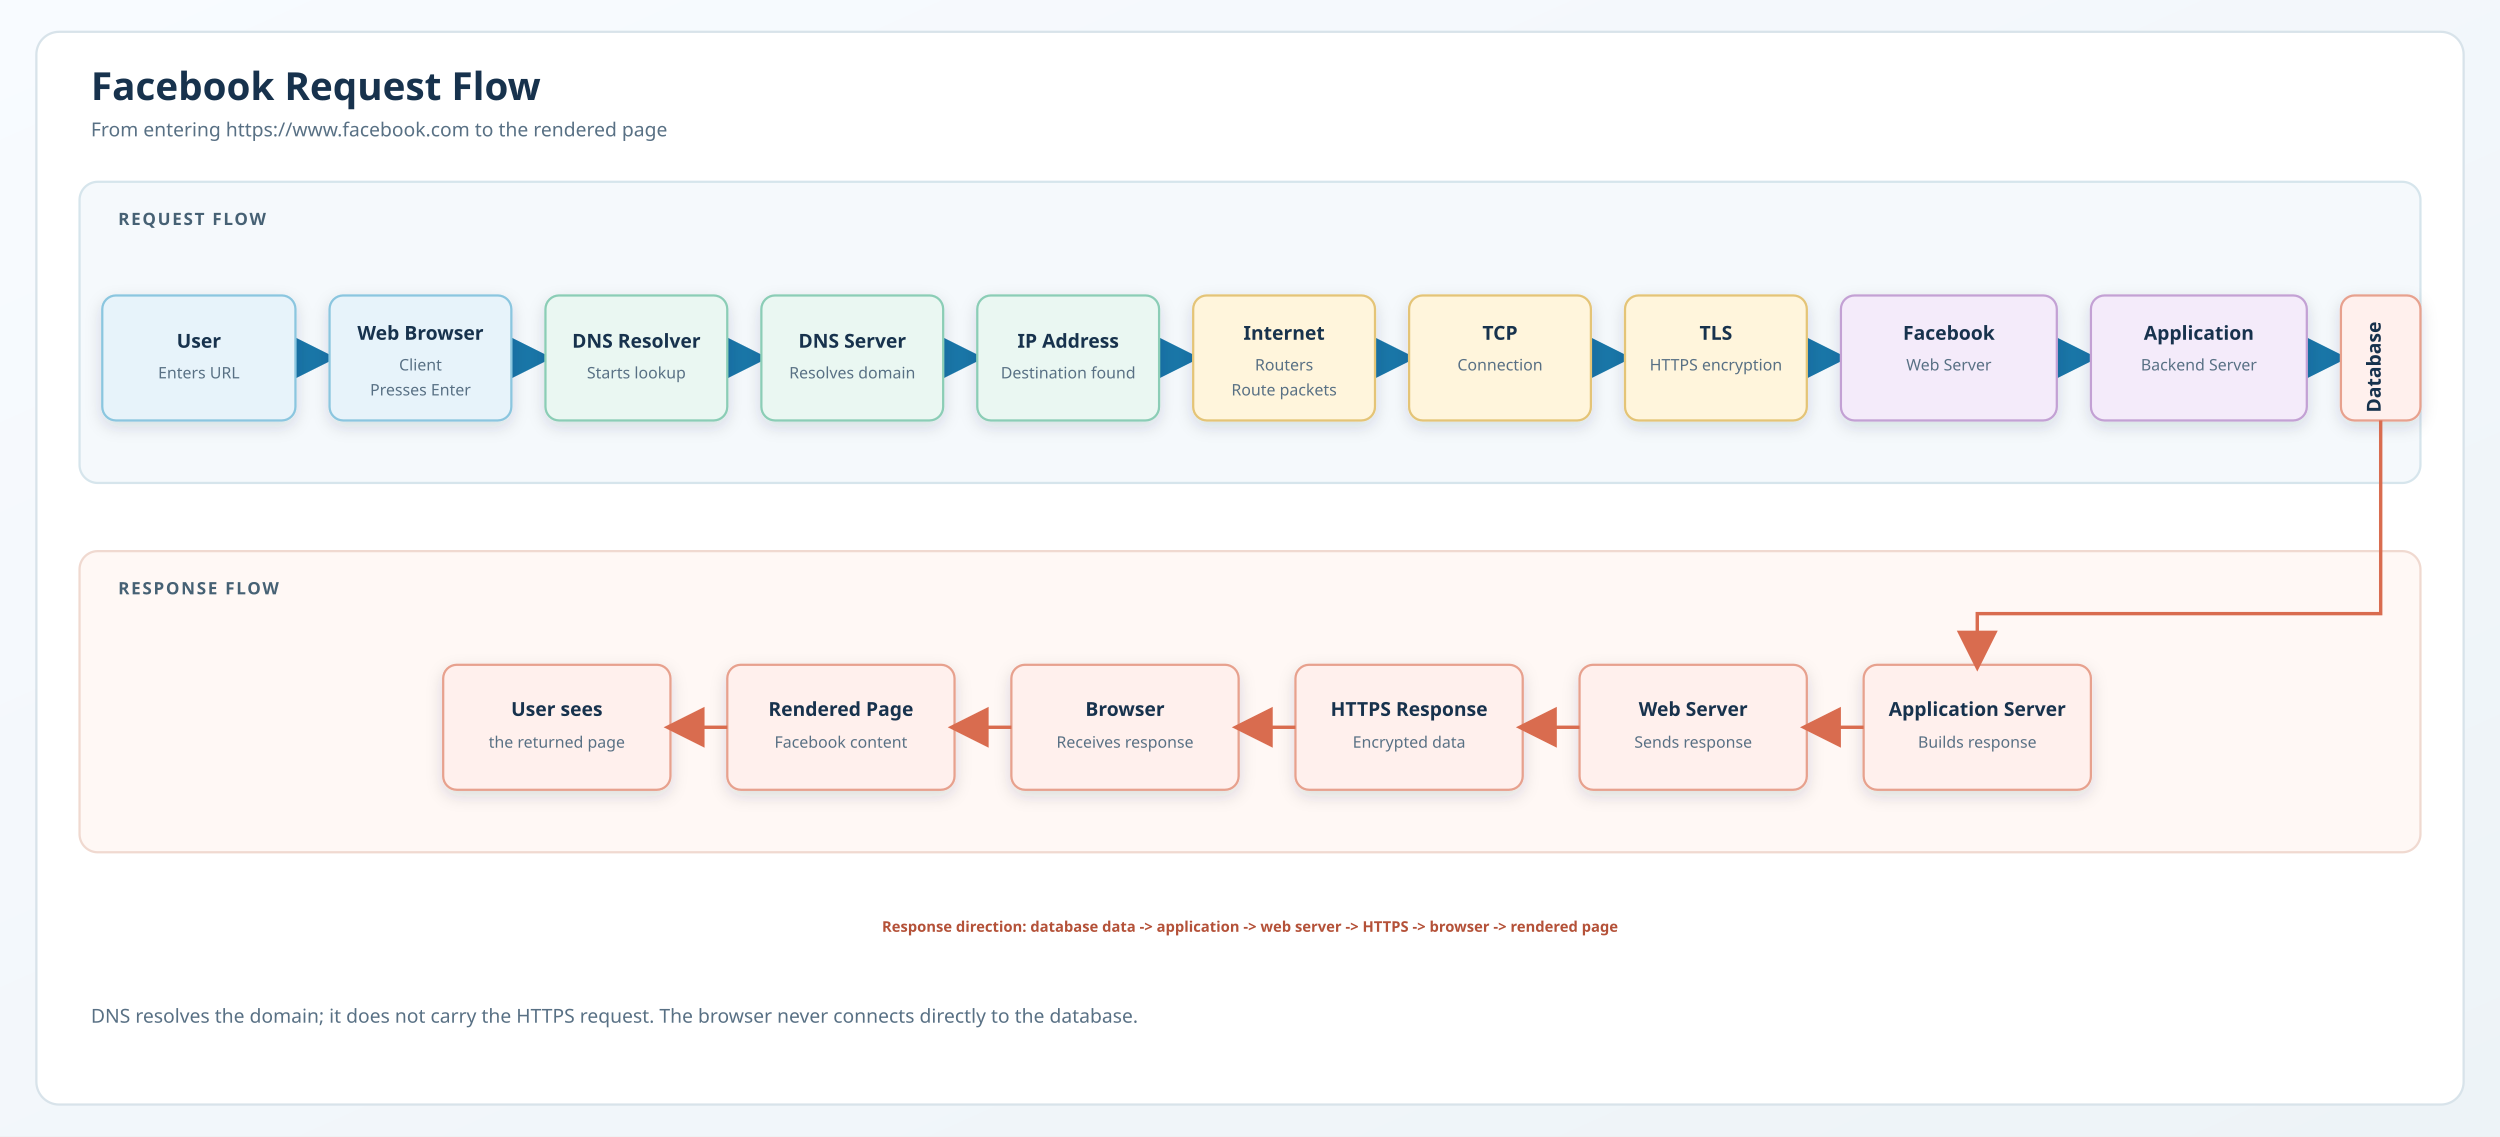
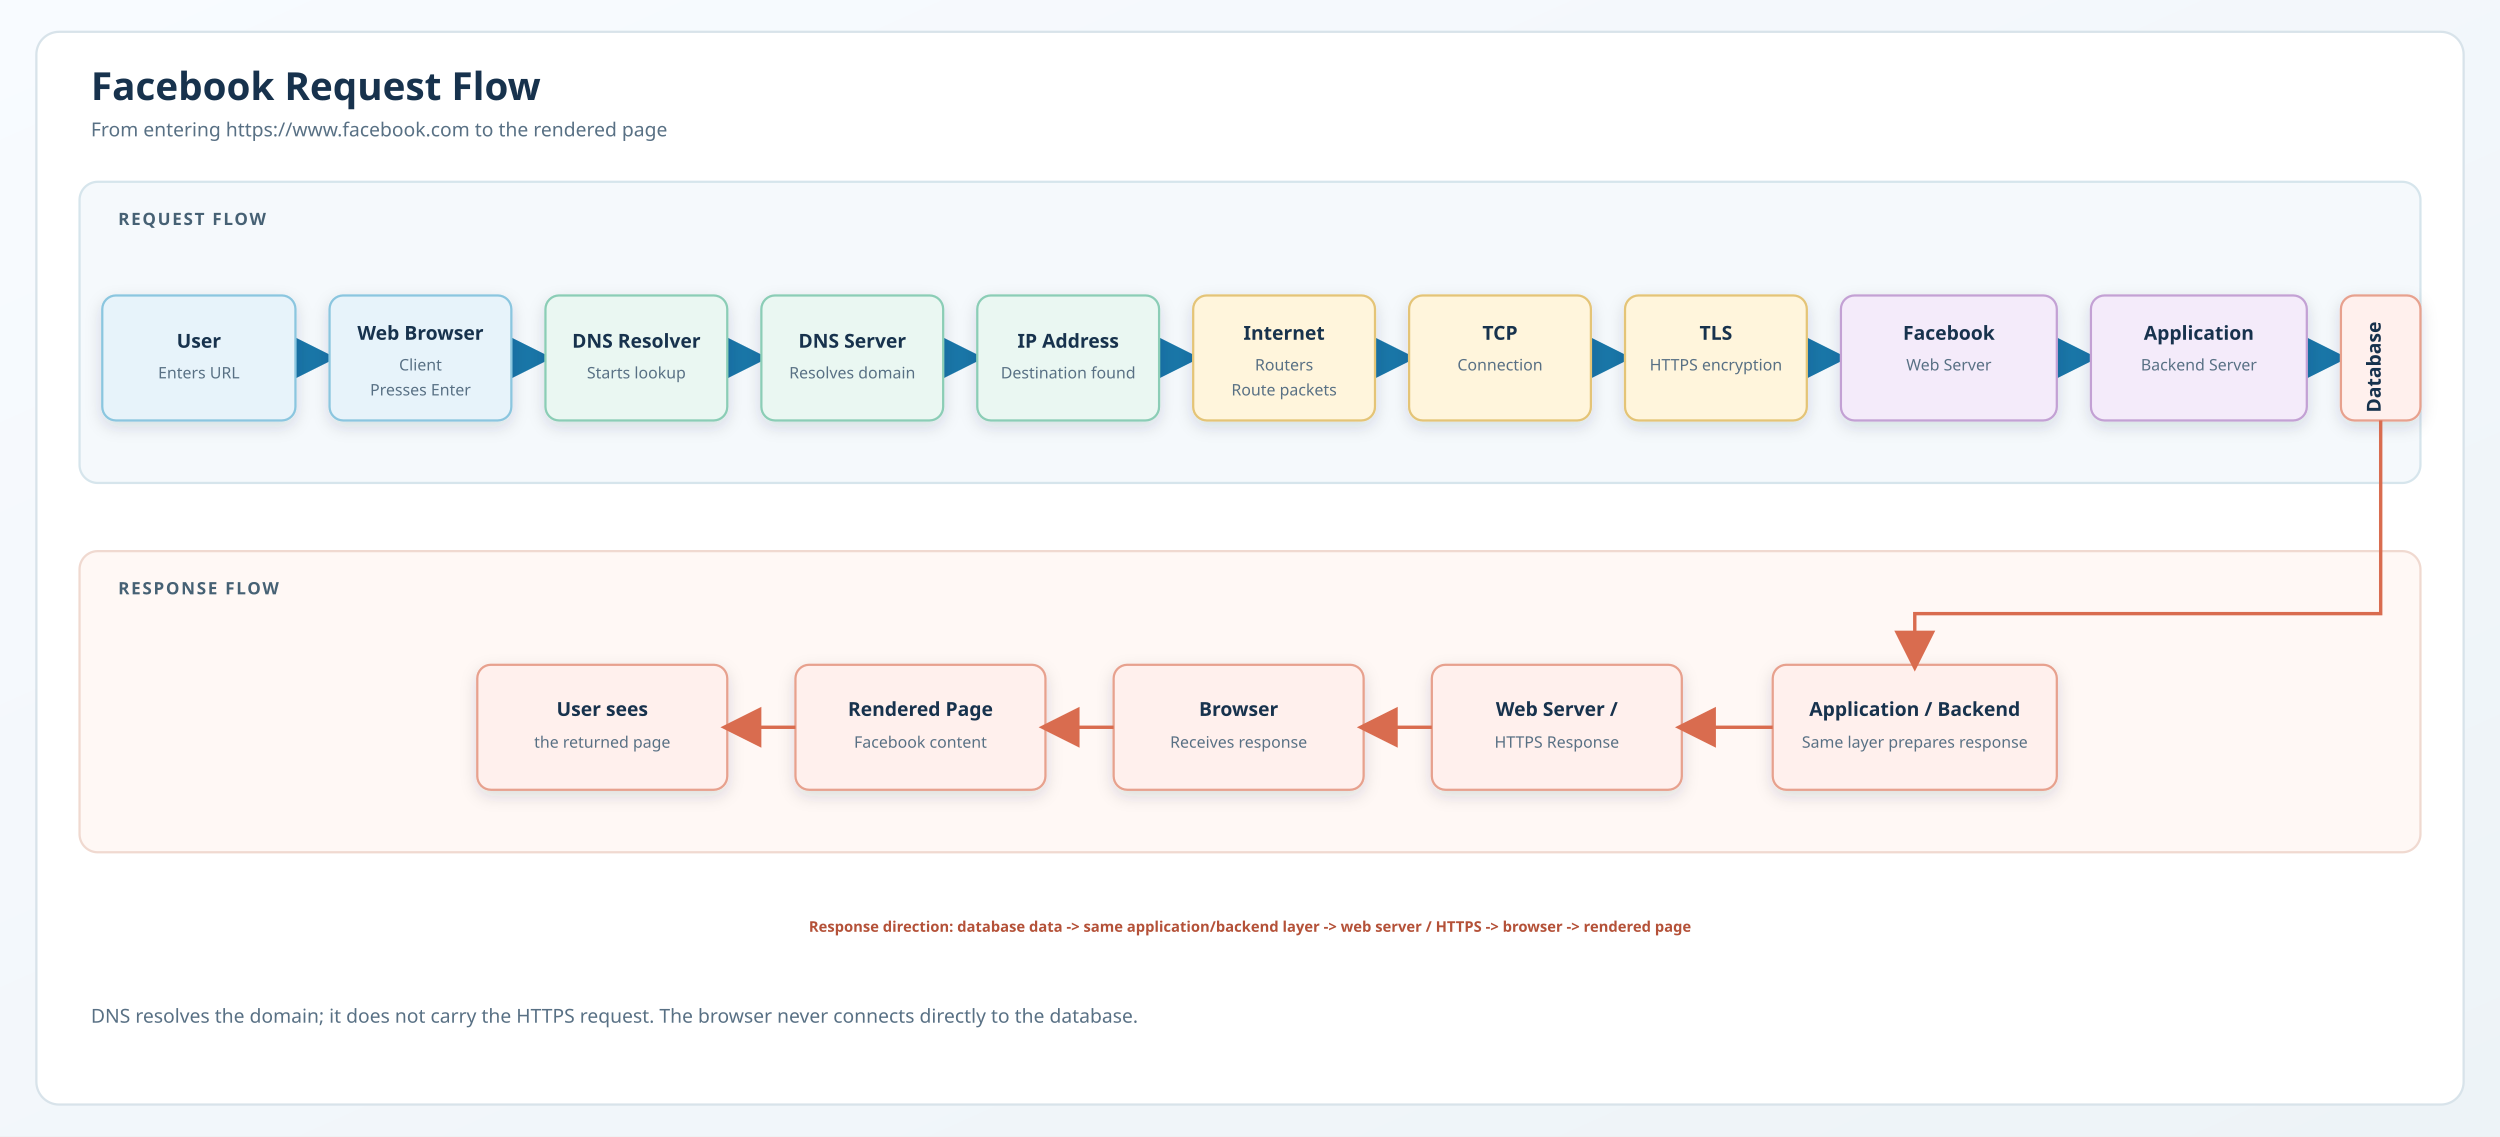
<svg xmlns="http://www.w3.org/2000/svg" width="2200" height="1000" viewBox="0 0 2200 1000" role="img" aria-labelledby="title description">
  <defs>
    <linearGradient id="background" x1="0" y1="0" x2="1" y2="1">
      <stop offset="0" stop-color="#f8fbff" />
      <stop offset="1" stop-color="#edf3f7" />
    </linearGradient>
    <filter id="shadow" x="-20%" y="-20%" width="140%" height="150%">
      <feDropShadow dx="0" dy="5" stdDeviation="7" flood-color="#17324d" flood-opacity="0.14" />
    </filter>
    <marker id="request-arrow" markerWidth="12" markerHeight="12" refX="10" refY="6" orient="auto">
      <path d="M0,0 L12,6 L0,12 Z" fill="#1976a8" />
    </marker>
    <marker id="response-arrow" markerWidth="12" markerHeight="12" refX="10" refY="6" orient="auto">
      <path d="M0,0 L12,6 L0,12 Z" fill="#d96c4f" />
    </marker>
    <style>
      .title{font:700 34px 'Aptos','Segoe UI',sans-serif;fill:#17324d}.subtitle{font:400 17px 'Aptos','Segoe UI',sans-serif;fill:#587084}.section{font:700 15px 'Aptos','Segoe UI',sans-serif;letter-spacing:1.5px;fill:#466174}.node{font:700 17px 'Aptos','Segoe UI',sans-serif;fill:#17324d}.copy{font:400 14px 'Aptos','Segoe UI',sans-serif;fill:#587084}.label{font:600 13px 'Aptos','Segoe UI',sans-serif;fill:#176d9d}.response-label{font:600 13px 'Aptos','Segoe UI',sans-serif;fill:#b45138}
    </style>
  </defs>
  <rect width="2200" height="1000" fill="url(#background)" />
  <rect x="32" y="28" width="2136" height="944" rx="20" fill="#fff" stroke="#d8e3ea" stroke-width="2" />
  <text x="80" y="88" class="title">Facebook Request Flow</text>
  <text x="80" y="120" class="subtitle">From entering https://www.facebook.com to the rendered page</text>
  <rect x="70" y="160" width="2060" height="265" rx="16" fill="#f5f9fc" stroke="#d6e5ec" stroke-width="2" />
  <text x="104" y="198" class="section">REQUEST FLOW</text>
  <rect x="70" y="485" width="2060" height="265" rx="16" fill="#fff8f5" stroke="#f0d9d0" stroke-width="2" />
  <text x="104" y="523" class="section">RESPONSE FLOW</text>
  <g stroke="#1976a8" stroke-width="3" fill="none" marker-end="url(#request-arrow)">
    <line x1="260" y1="315" x2="290" y2="315" />
    <line x1="450" y1="315" x2="480" y2="315" />
    <line x1="640" y1="315" x2="670" y2="315" />
    <line x1="830" y1="315" x2="860" y2="315" />
    <line x1="1020" y1="315" x2="1050" y2="315" />
    <line x1="1210" y1="315" x2="1240" y2="315" />
    <line x1="1400" y1="315" x2="1430" y2="315" />
    <line x1="1590" y1="315" x2="1620" y2="315" />
    <line x1="1810" y1="315" x2="1840" y2="315" />
    <line x1="2030" y1="315" x2="2060" y2="315" />
  </g>
  <g filter="url(#shadow)">
    <rect x="90" y="260" width="170" height="110" rx="12" fill="#e7f3fa" stroke="#8bc6df" stroke-width="2" />
    <rect x="290" y="260" width="160" height="110" rx="12" fill="#e7f3fa" stroke="#8bc6df" stroke-width="2" />
    <rect x="480" y="260" width="160" height="110" rx="12" fill="#eaf7f2" stroke="#8bcdb6" stroke-width="2" />
    <rect x="670" y="260" width="160" height="110" rx="12" fill="#eaf7f2" stroke="#8bcdb6" stroke-width="2" />
    <rect x="860" y="260" width="160" height="110" rx="12" fill="#eaf7f2" stroke="#8bcdb6" stroke-width="2" />
    <rect x="1050" y="260" width="160" height="110" rx="12" fill="#fff5dc" stroke="#e4c477" stroke-width="2" />
    <rect x="1240" y="260" width="160" height="110" rx="12" fill="#fff5dc" stroke="#e4c477" stroke-width="2" />
    <rect x="1430" y="260" width="160" height="110" rx="12" fill="#fff5dc" stroke="#e4c477" stroke-width="2" />
    <rect x="1620" y="260" width="190" height="110" rx="12" fill="#f4ebfa" stroke="#c3a1d4" stroke-width="2" />
    <rect x="1840" y="260" width="190" height="110" rx="12" fill="#f4ebfa" stroke="#c3a1d4" stroke-width="2" />
    <rect x="2060" y="260" width="70" height="110" rx="12" fill="#fff0ed" stroke="#e7a18e" stroke-width="2" />
  </g>
  <text x="175" y="306" text-anchor="middle" class="node">User</text>
  <text x="175" y="333" text-anchor="middle" class="copy">Enters URL</text>
  <text x="370" y="299" text-anchor="middle" class="node">Web Browser</text>
  <text x="370" y="326" text-anchor="middle" class="copy">Client</text>
  <text x="370" y="348" text-anchor="middle" class="copy">Presses Enter</text>
  <text x="560" y="306" text-anchor="middle" class="node">DNS Resolver</text>
  <text x="560" y="333" text-anchor="middle" class="copy">Starts lookup</text>
  <text x="750" y="306" text-anchor="middle" class="node">DNS Server</text>
  <text x="750" y="333" text-anchor="middle" class="copy">Resolves domain</text>
  <text x="940" y="306" text-anchor="middle" class="node">IP Address</text>
  <text x="940" y="333" text-anchor="middle" class="copy">Destination found</text>
  <text x="1130" y="299" text-anchor="middle" class="node">Internet</text>
  <text x="1130" y="326" text-anchor="middle" class="copy">Routers</text>
  <text x="1130" y="348" text-anchor="middle" class="copy">Route packets</text>
  <text x="1320" y="299" text-anchor="middle" class="node">TCP</text>
  <text x="1320" y="326" text-anchor="middle" class="copy">Connection</text>
  <text x="1510" y="299" text-anchor="middle" class="node">TLS</text>
  <text x="1510" y="326" text-anchor="middle" class="copy">HTTPS encryption</text>
  <text x="1715" y="299" text-anchor="middle" class="node">Facebook</text>
  <text x="1715" y="326" text-anchor="middle" class="copy">Web Server</text>
  <text x="1935" y="299" text-anchor="middle" class="node">Application</text>
  <text x="1935" y="326" text-anchor="middle" class="copy">Backend Server</text>
  <text x="2095" y="323" text-anchor="middle" class="node" transform="rotate(-90 2095 323)">Database</text>
  <g filter="url(#shadow)">
-     <rect x="1640" y="585" width="200" height="110" rx="12" fill="#fff0ed" stroke="#e7a18e" stroke-width="2" />
-     <rect x="1390" y="585" width="200" height="110" rx="12" fill="#fff0ed" stroke="#e7a18e" stroke-width="2" />
-     <rect x="1140" y="585" width="200" height="110" rx="12" fill="#fff0ed" stroke="#e7a18e" stroke-width="2" />
-     <rect x="890" y="585" width="200" height="110" rx="12" fill="#fff0ed" stroke="#e7a18e" stroke-width="2" />
-     <rect x="640" y="585" width="200" height="110" rx="12" fill="#fff0ed" stroke="#e7a18e" stroke-width="2" />
-     <rect x="390" y="585" width="200" height="110" rx="12" fill="#fff0ed" stroke="#e7a18e" stroke-width="2" />
+     <rect x="1560" y="585" width="250" height="110" rx="12" fill="#fff0ed" stroke="#e7a18e" stroke-width="2" />
+     <rect x="1260" y="585" width="220" height="110" rx="12" fill="#fff0ed" stroke="#e7a18e" stroke-width="2" />
+     <rect x="980" y="585" width="220" height="110" rx="12" fill="#fff0ed" stroke="#e7a18e" stroke-width="2" />
+     <rect x="700" y="585" width="220" height="110" rx="12" fill="#fff0ed" stroke="#e7a18e" stroke-width="2" />
+     <rect x="420" y="585" width="220" height="110" rx="12" fill="#fff0ed" stroke="#e7a18e" stroke-width="2" />
  </g>
  <g stroke="#d96c4f" stroke-width="3" fill="none" marker-end="url(#response-arrow)">
-     <path d="M2095 370 V540 H1740 V585" />
-     <line x1="1640" y1="640" x2="1590" y2="640" />
-     <line x1="1390" y1="640" x2="1340" y2="640" />
-     <line x1="1140" y1="640" x2="1090" y2="640" />
-     <line x1="890" y1="640" x2="840" y2="640" />
-     <line x1="640" y1="640" x2="590" y2="640" />
+     <path d="M2095 370 V540 H1685 V585" />
+     <line x1="1560" y1="640" x2="1480" y2="640" />
+     <line x1="1260" y1="640" x2="1200" y2="640" />
+     <line x1="980" y1="640" x2="920" y2="640" />
+     <line x1="700" y1="640" x2="640" y2="640" />
  </g>
-   <text x="1740" y="630" text-anchor="middle" class="node">Application Server</text>
-   <text x="1740" y="658" text-anchor="middle" class="copy">Builds response</text>
-   <text x="1490" y="630" text-anchor="middle" class="node">Web Server</text>
-   <text x="1490" y="658" text-anchor="middle" class="copy">Sends response</text>
-   <text x="1240" y="630" text-anchor="middle" class="node">HTTPS Response</text>
-   <text x="1240" y="658" text-anchor="middle" class="copy">Encrypted data</text>
-   <text x="990" y="630" text-anchor="middle" class="node">Browser</text>
-   <text x="990" y="658" text-anchor="middle" class="copy">Receives response</text>
-   <text x="740" y="630" text-anchor="middle" class="node">Rendered Page</text>
-   <text x="740" y="658" text-anchor="middle" class="copy">Facebook content</text>
-   <text x="490" y="630" text-anchor="middle" class="node">User sees</text>
-   <text x="490" y="658" text-anchor="middle" class="copy">the returned page</text>
-   <text x="1100" y="820" text-anchor="middle" class="response-label">Response direction: database data -&gt; application -&gt; web server -&gt; HTTPS -&gt; browser -&gt; rendered page</text>
+   <text x="1685" y="630" text-anchor="middle" class="node">Application / Backend</text>
+   <text x="1685" y="658" text-anchor="middle" class="copy">Same layer prepares response</text>
+   <text x="1370" y="630" text-anchor="middle" class="node">Web Server /</text>
+   <text x="1370" y="658" text-anchor="middle" class="copy">HTTPS Response</text>
+   <text x="1090" y="630" text-anchor="middle" class="node">Browser</text>
+   <text x="1090" y="658" text-anchor="middle" class="copy">Receives response</text>
+   <text x="810" y="630" text-anchor="middle" class="node">Rendered Page</text>
+   <text x="810" y="658" text-anchor="middle" class="copy">Facebook content</text>
+   <text x="530" y="630" text-anchor="middle" class="node">User sees</text>
+   <text x="530" y="658" text-anchor="middle" class="copy">the returned page</text>
+   <text x="1100" y="820" text-anchor="middle" class="response-label">Response direction: database data -&gt; same application/backend layer -&gt; web server / HTTPS -&gt; browser -&gt; rendered page</text>
  <text x="80" y="900" class="subtitle">DNS resolves the domain; it does not carry the HTTPS request. The browser never connects directly to the database.</text>
</svg>
